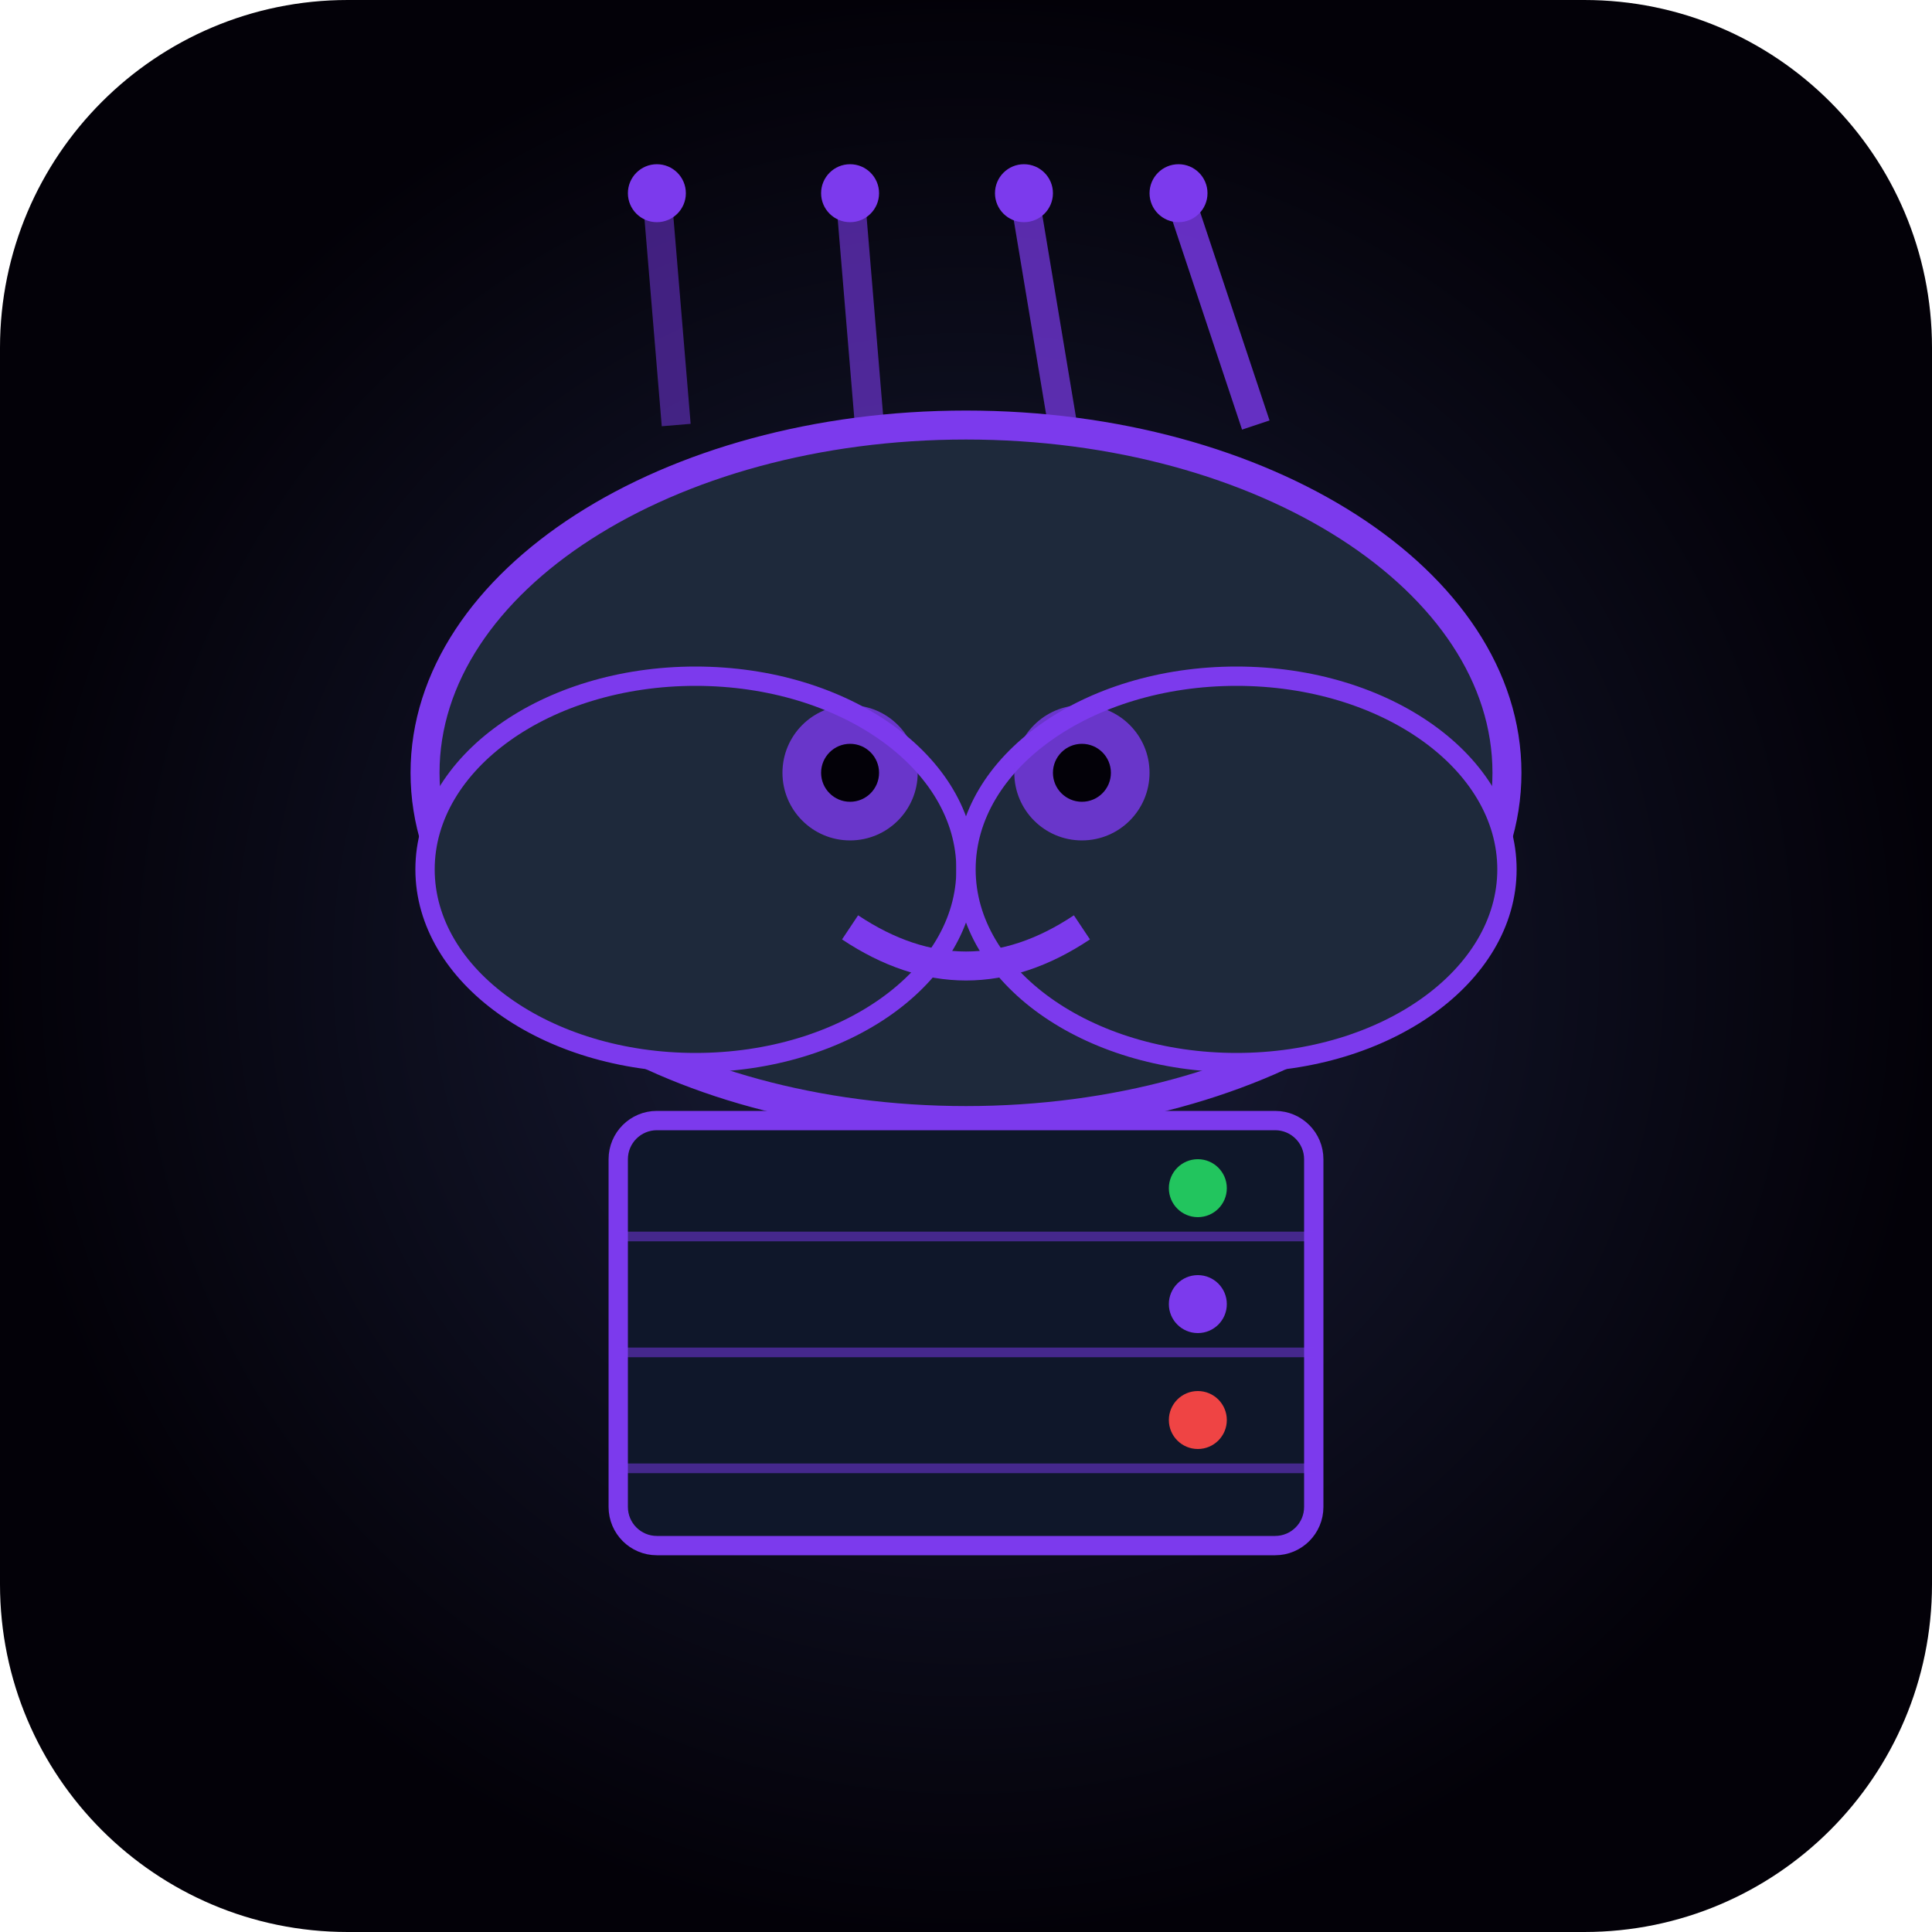
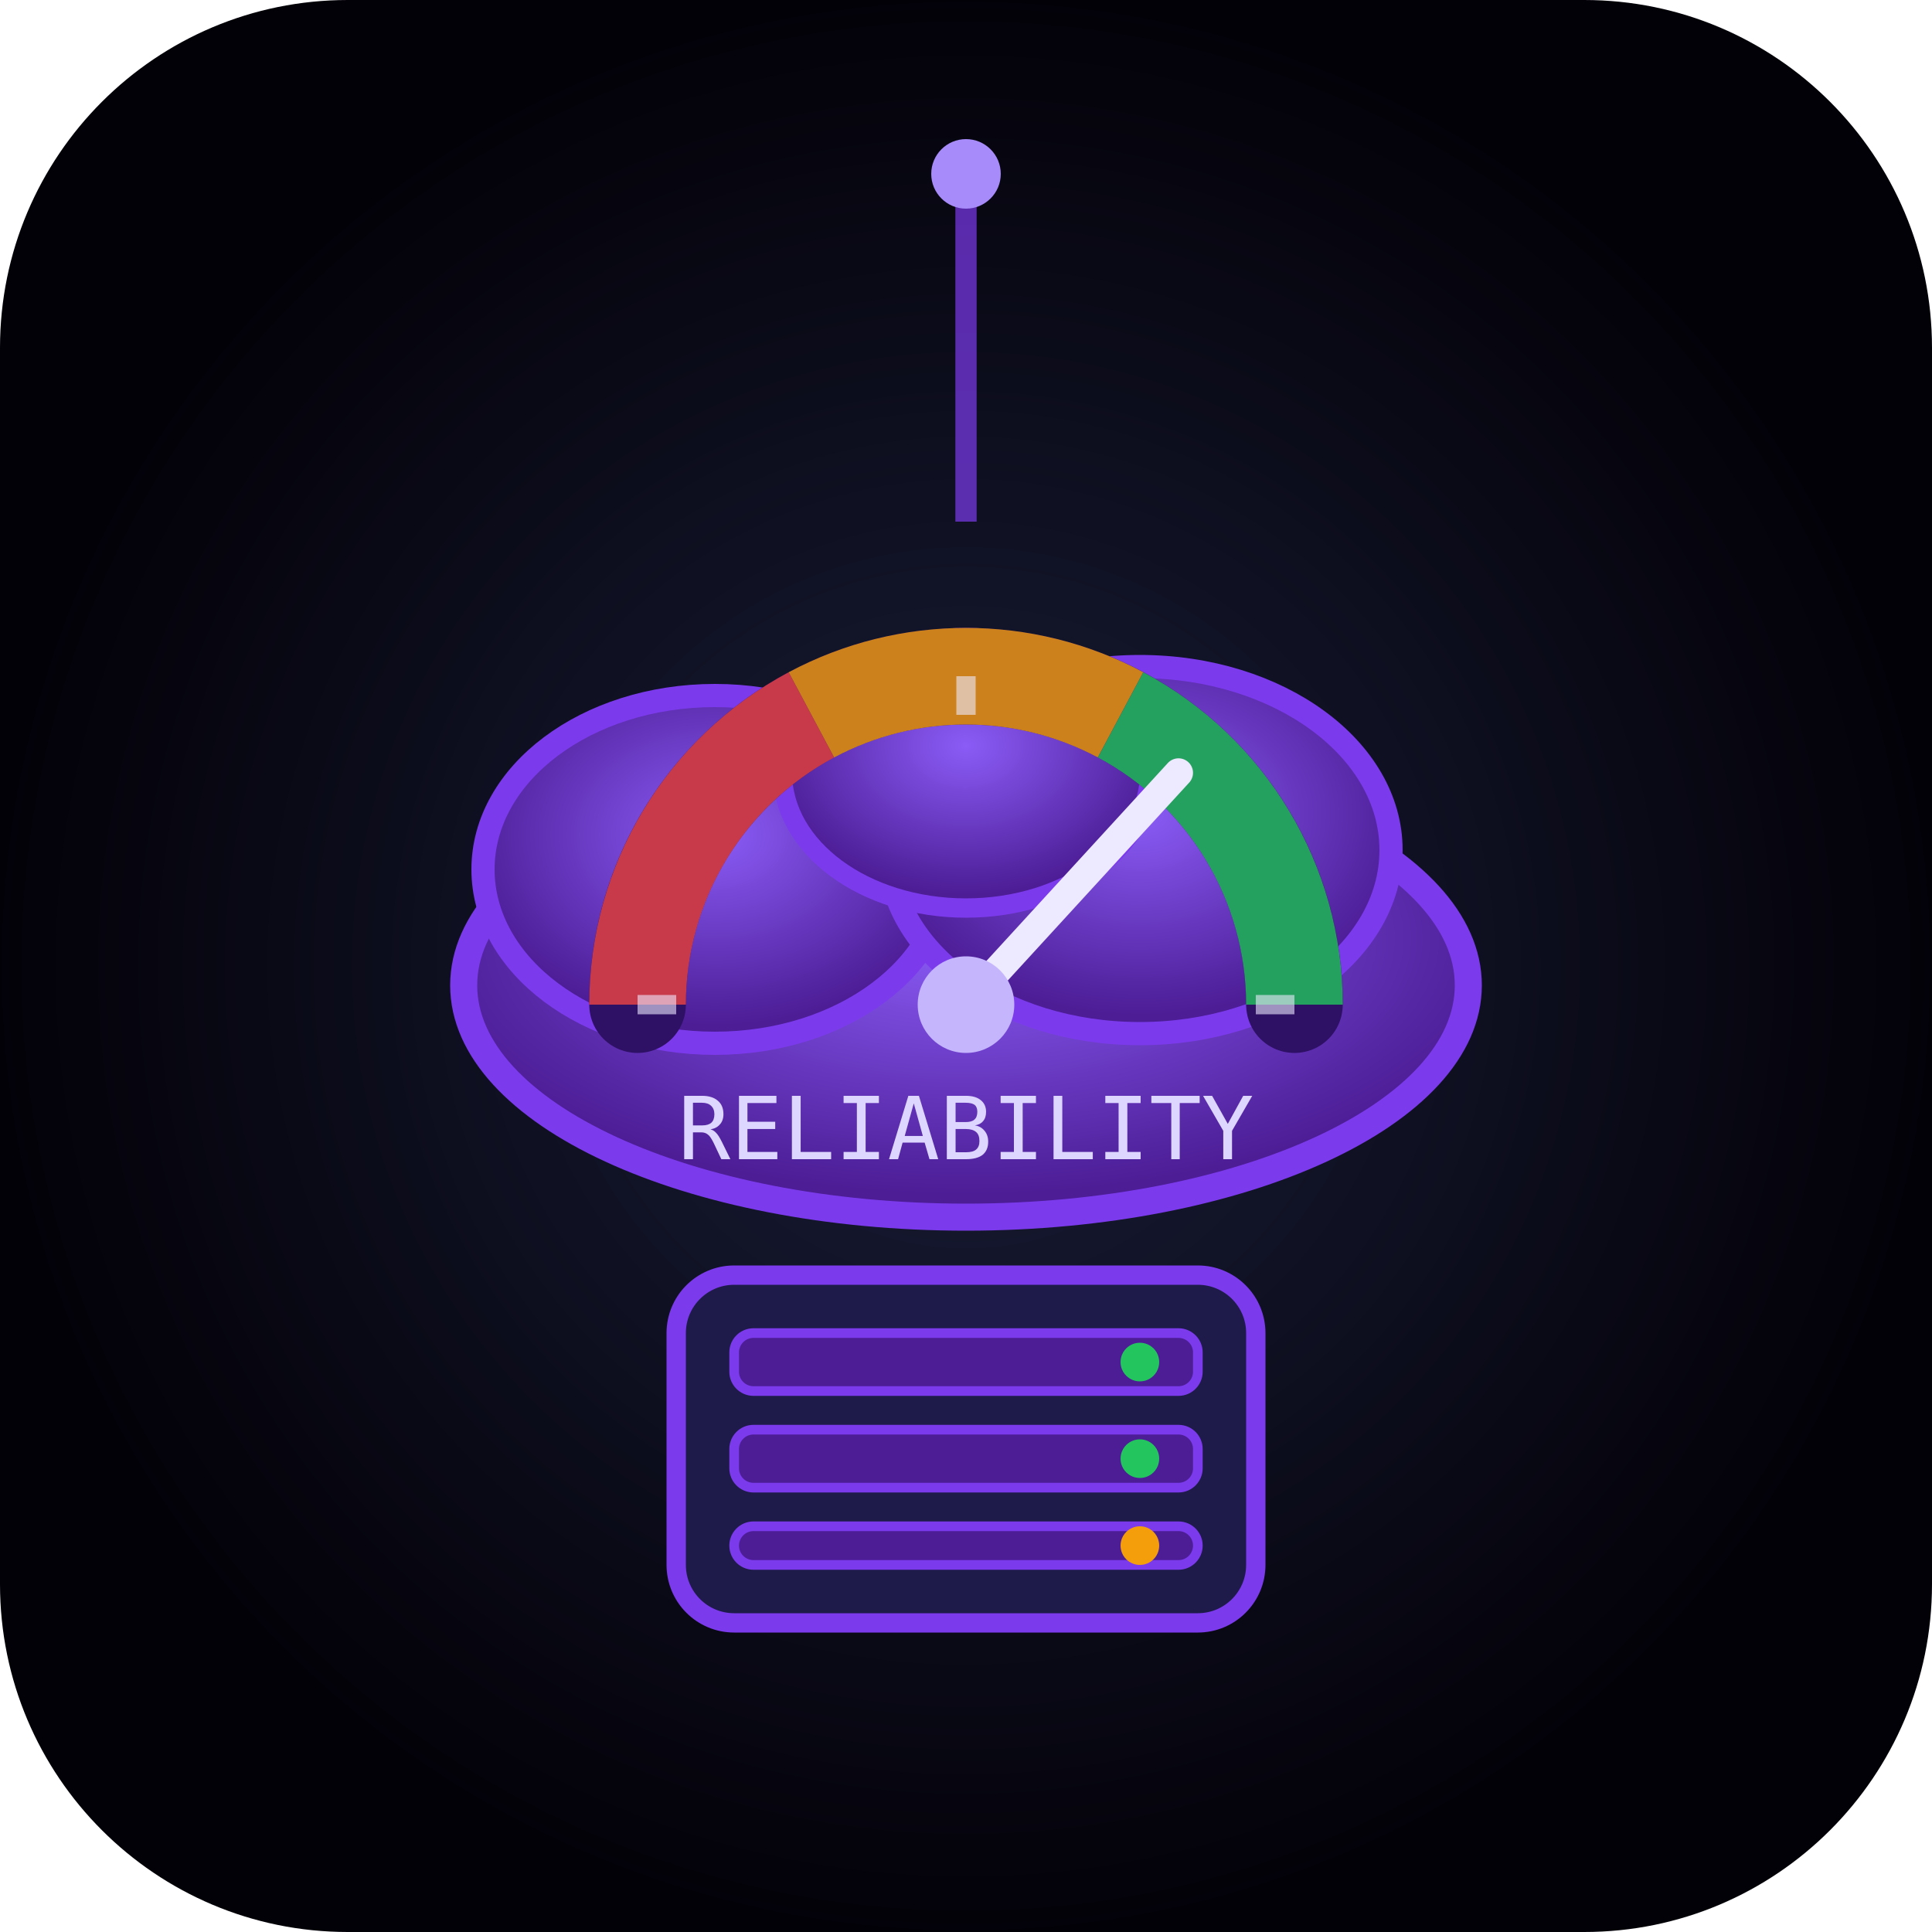
<svg xmlns="http://www.w3.org/2000/svg" viewBox="0 0 100 100" width="200" height="200">
  <defs>
    <radialGradient id="bg" cx="50%" cy="50%" r="50%">
      <stop offset="0%" stop-color="#1a1f3a" />
      <stop offset="100%" stop-color="#030108" />
    </radialGradient>
  </defs>
  <rect width="100" height="100" rx="18" fill="url(#bg)" />
-   <line x1="35" y1="22" x2="34" y2="10" stroke="#7C3AED" stroke-width="1.5" opacity="0.5" />
-   <circle cx="34" cy="10" r="1.5" fill="#7C3AED" />
-   <line x1="45" y1="22" x2="44" y2="10" stroke="#7C3AED" stroke-width="1.5" opacity="0.6" />
-   <circle cx="44" cy="10" r="1.5" fill="#7C3AED" />
-   <line x1="55" y1="22" x2="53" y2="10" stroke="#7C3AED" stroke-width="1.5" opacity="0.7" />
-   <circle cx="53" cy="10" r="1.5" fill="#7C3AED" />
-   <line x1="65" y1="22" x2="61" y2="10" stroke="#7C3AED" stroke-width="1.5" opacity="0.8" />
-   <circle cx="61" cy="10" r="1.5" fill="#7C3AED" />
-   <ellipse cx="50" cy="40" rx="28" ry="18" fill="#1E293B" stroke="#7C3AED" stroke-width="1.5" />
-   <ellipse cx="36" cy="45" rx="14" ry="10" fill="#1E293B" stroke="#7C3AED" stroke-width="1" />
-   <ellipse cx="64" cy="45" rx="14" ry="10" fill="#1E293B" stroke="#7C3AED" stroke-width="1" />
-   <circle cx="44" cy="40" r="3.5" fill="#7C3AED" opacity="0.8" />
-   <circle cx="56" cy="40" r="3.5" fill="#7C3AED" opacity="0.8" />
-   <circle cx="44" cy="40" r="1.5" fill="#030108" />
-   <circle cx="56" cy="40" r="1.5" fill="#030108" />
-   <path d="M44,48 Q50,52 56,48" stroke="#7C3AED" stroke-width="1.5" fill="none" />
-   <rect x="32" y="58" width="36" height="22" rx="2" fill="#0F172A" stroke="#7C3AED" stroke-width="1" />
-   <line x1="32" y1="64" x2="68" y2="64" stroke="#7C3AED" stroke-width="0.5" opacity="0.5" />
-   <line x1="32" y1="70" x2="68" y2="70" stroke="#7C3AED" stroke-width="0.5" opacity="0.5" />
-   <line x1="32" y1="76" x2="68" y2="76" stroke="#7C3AED" stroke-width="0.5" opacity="0.5" />
-   <circle cx="62" cy="61.5" r="1.5" fill="#22C55E" />
-   <circle cx="62" cy="67.5" r="1.5" fill="#7C3AED" />
-   <circle cx="62" cy="73.5" r="1.5" fill="#EF4444" />
+   <defs>
+     <radialGradient id="ms-cg" cx="50%" cy="40%" r="55%">
+       <stop offset="0%" stop-color="#8B5CF6" />
+       <stop offset="100%" stop-color="#4C1D95" />
+     </radialGradient>
+   </defs>
+   <line x1="50" y1="10" x2="50" y2="27" stroke="#7C3AED" stroke-width="1.1" opacity="0.7" />
+   <circle cx="50" cy="9" r="1.8" fill="#A78BFA" />
+   <ellipse cx="50" cy="51" rx="26" ry="12" fill="url(#ms-cg)" stroke="#7C3AED" stroke-width="1.4" />
+   <ellipse cx="37" cy="45" rx="12" ry="9" fill="url(#ms-cg)" stroke="#7C3AED" stroke-width="1.2" />
+   <ellipse cx="59" cy="44" rx="13" ry="9.5" fill="url(#ms-cg)" stroke="#7C3AED" stroke-width="1.2" />
+   <ellipse cx="50" cy="40" rx="9.5" ry="7" fill="url(#ms-cg)" stroke="#7C3AED" stroke-width="1" />
+   <path d="M33,52 A17,17 0 0,1 67,52" fill="none" stroke="#2e1065" stroke-width="5" stroke-linecap="round" />
+   <path d="M33,52 A17,17 0 0,1 42,37" fill="none" stroke="#EF4444" stroke-width="5" stroke-linecap="butt" opacity="0.8" />
+   <path d="M42,37 A17,17 0 0,1 58,37" fill="none" stroke="#F59E0B" stroke-width="5" stroke-linecap="butt" opacity="0.8" />
+   <path d="M58,37 A17,17 0 0,1 67,52" fill="none" stroke="#22C55E" stroke-width="5" stroke-linecap="butt" opacity="0.8" />
+   <line x1="50" y1="52" x2="61" y2="40" stroke="#EDE9FE" stroke-width="1.5" stroke-linecap="round" />
+   <circle cx="50" cy="52" r="2.5" fill="#C4B5FD" />
+   <line x1="33" y1="52" x2="35" y2="52" stroke="#EDE9FE" stroke-width="1" opacity="0.6" />
+   <line x1="50" y1="35" x2="50" y2="37" stroke="#EDE9FE" stroke-width="1" opacity="0.6" />
+   <line x1="67" y1="52" x2="65" y2="52" stroke="#EDE9FE" stroke-width="1" opacity="0.6" />
+   <text x="50" y="60" font-family="monospace" font-size="4.5" fill="#DDD6FE" text-anchor="middle">RELIABILITY</text>
+   <rect x="35" y="66" width="30" height="18" rx="3" fill="#1e1b4b" stroke="#7C3AED" stroke-width="1" />
+   <rect x="38" y="69" width="24" height="3" rx="1" fill="#4C1D95" stroke="#7C3AED" stroke-width="0.5" />
+   <rect x="38" y="74" width="24" height="3" rx="1" fill="#4C1D95" stroke="#7C3AED" stroke-width="0.5" />
+   <rect x="38" y="79" width="24" height="2" rx="1" fill="#4C1D95" stroke="#7C3AED" stroke-width="0.5" />
+   <circle cx="59" cy="70.5" r="1" fill="#22C55E" />
+   <circle cx="59" cy="75.5" r="1" fill="#22C55E" />
+   <circle cx="59" cy="80" r="1" fill="#F59E0B" />
</svg>
